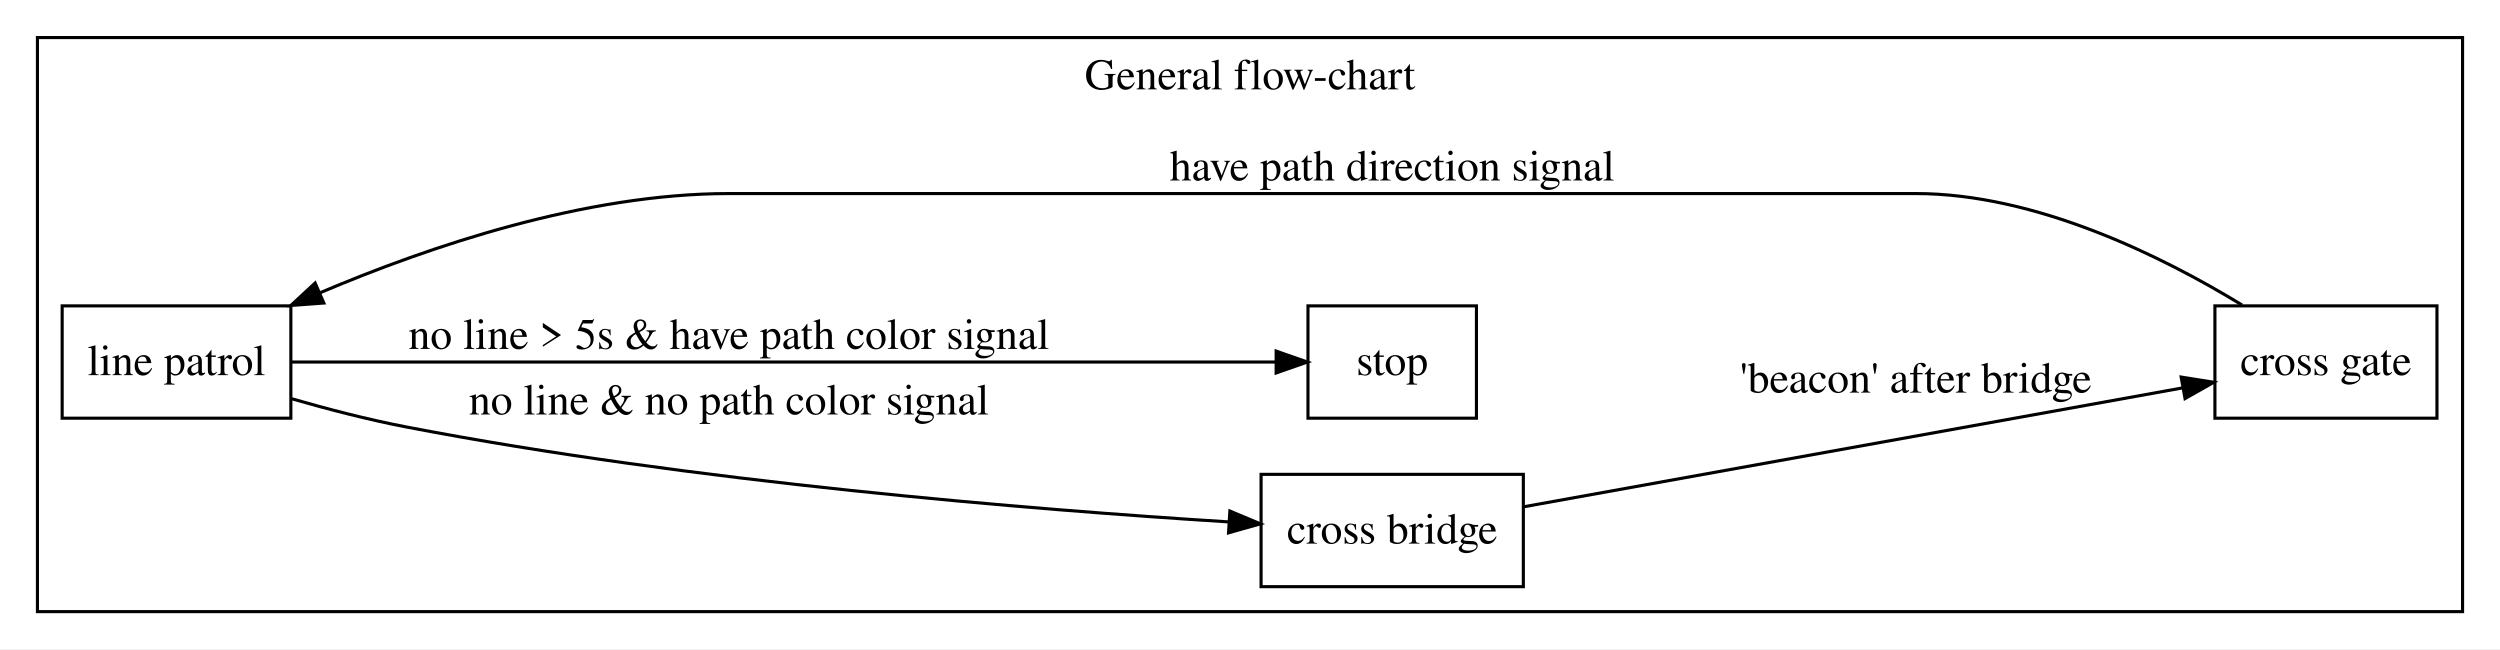
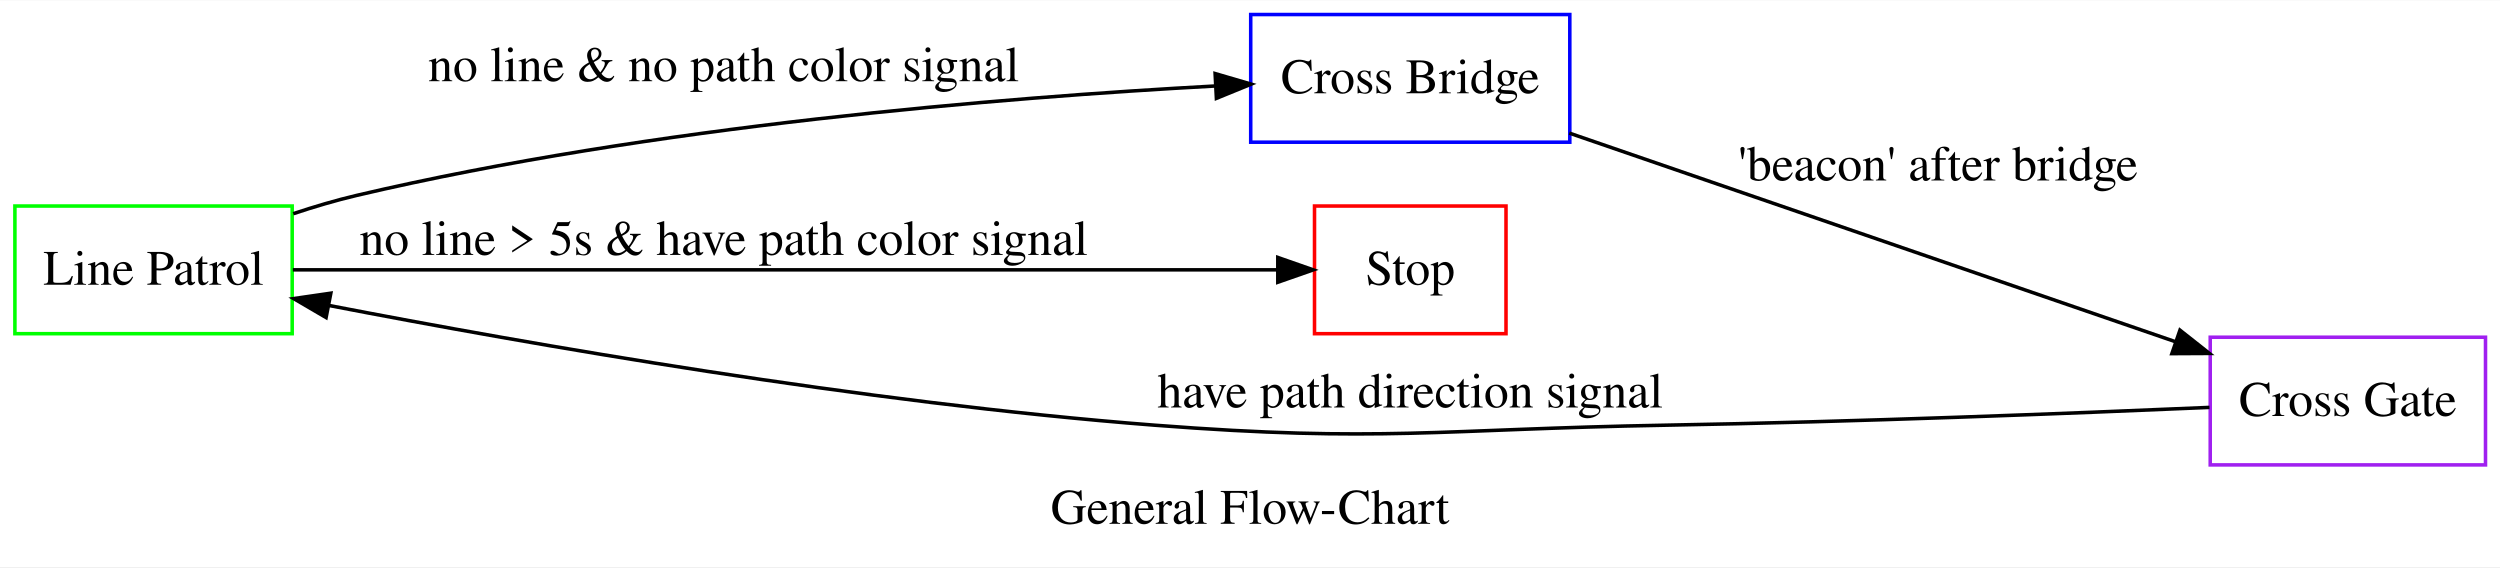
- <svg xmlns="http://www.w3.org/2000/svg" width="801pt" height="208pt" viewBox="0.00 0.00 801.31 208.00">
-   <g id="graph0" class="graph" transform="scale(1 1) rotate(0) translate(4 204)">
-     <polygon fill="#ffffff" stroke="transparent" points="-4,4 -4,-204 797.311,-204 797.311,4 -4,4" />
-     <g id="clust1" class="cluster">
-       <polygon fill="none" stroke="#000000" points="8,-8 8,-192 785.311,-192 785.311,-8 8,-8" />
-       <text text-anchor="middle" x="396.655" y="-175.4" font-family="Times,serif" font-size="14.00" fill="#000000">General flow-chart</text>
-     </g>
+ <svg xmlns="http://www.w3.org/2000/svg" width="705pt" height="160pt" viewBox="0.00 0.00 704.98 159.80">
+   <g id="graph0" class="graph" transform="scale(1 1) rotate(0) translate(4 155.8)">
+     <polygon fill="#ffffff" stroke="transparent" points="-4,4 -4,-155.8 700.984,-155.8 700.984,4 -4,4" />
+     <text text-anchor="middle" x="348.492" y="-8.2" font-family="Times,serif" font-size="14.00" fill="#000000">General Flow-Chart</text>
    <g id="node1" class="node">
-       <polygon fill="none" stroke="#000000" points="89.228,-106 15.924,-106 15.924,-70 89.228,-70 89.228,-106" />
-       <text text-anchor="middle" x="52.576" y="-83.8" font-family="Times,serif" font-size="14.00" fill="#000000">line patrol</text>
+       <polygon fill="none" stroke="#00ff00" points="78.396,-97.8 .201,-97.8 .201,-61.8 78.396,-61.8 78.396,-97.8" />
+       <text text-anchor="middle" x="39.298" y="-75.6" font-family="Times,serif" font-size="14.00" fill="#000000">Line Patrol</text>
    </g>
    <g id="node2" class="node">
-       <polygon fill="none" stroke="#000000" points="484.267,-52 400.206,-52 400.206,-16 484.267,-16 484.267,-52" />
-       <text text-anchor="middle" x="442.237" y="-29.8" font-family="Times,serif" font-size="14.00" fill="#000000">cross bridge</text>
+       <polygon fill="none" stroke="#0000ff" points="438.671,-151.8 348.691,-151.8 348.691,-115.8 438.671,-115.8 438.671,-151.8" />
+       <text text-anchor="middle" x="393.681" y="-129.6" font-family="Times,serif" font-size="14.00" fill="#000000">Cross Bridge</text>
    </g>
    <g id="edge1" class="edge">
-       <path fill="none" stroke="#000000" d="M89.333,-76.278C101.005,-72.915 114.029,-69.532 126.152,-67.2 218.027,-49.523 326.863,-40.698 389.886,-36.753" />
-       <polygon fill="#000000" stroke="#000000" points="390.206,-40.24 399.975,-36.139 389.78,-33.253 390.206,-40.24" />
-       <text text-anchor="middle" x="229.635" y="-71.2" font-family="Times,serif" font-size="14.00" fill="#000000">no line &amp; no path color signal</text>
+       <path fill="none" stroke="#000000" d="M78.683,-95.634C84.617,-97.61 90.718,-99.418 96.597,-100.8 179.688,-120.34 278.649,-128.394 338.784,-131.655" />
+       <polygon fill="#000000" stroke="#000000" points="338.653,-135.153 348.82,-132.174 339.015,-128.162 338.653,-135.153" />
+       <text text-anchor="middle" x="200.08" y="-133" font-family="Times,serif" font-size="14.00" fill="#000000">no line &amp; no path color signal</text>
+     </g>
+     <g id="node4" class="node">
+       <polygon fill="none" stroke="#ff0000" points="420.681,-97.8 366.681,-97.8 366.681,-61.8 420.681,-61.8 420.681,-97.8" />
+       <text text-anchor="middle" x="393.681" y="-75.6" font-family="Times,serif" font-size="14.00" fill="#000000">Stop</text>
+     </g>
+     <g id="edge2" class="edge">
+       <path fill="none" stroke="#000000" d="M78.578,-79.8C147.344,-79.8 288.633,-79.8 356.149,-79.8" />
+       <polygon fill="#000000" stroke="#000000" points="356.329,-83.3 366.329,-79.8 356.329,-76.3 356.329,-83.3" />
+       <text text-anchor="middle" x="200.08" y="-84" font-family="Times,serif" font-size="14.00" fill="#000000">no line &gt; 5s &amp; have path color signal</text>
    </g>
    <g id="node3" class="node">
-       <polygon fill="none" stroke="#000000" points="469.237,-106 415.237,-106 415.237,-70 469.237,-70 469.237,-106" />
-       <text text-anchor="middle" x="442.237" y="-83.8" font-family="Times,serif" font-size="14.00" fill="#000000">stop</text>
-     </g>
-     <g id="edge2" class="edge">
-       <path fill="none" stroke="#000000" d="M89.234,-88C163.27,-88 329.93,-88 404.695,-88" />
-       <polygon fill="#000000" stroke="#000000" points="405.037,-91.5 415.037,-88 405.037,-84.5 405.037,-91.5" />
-       <text text-anchor="middle" x="229.635" y="-92.2" font-family="Times,serif" font-size="14.00" fill="#000000">no line &gt; 5s &amp; have path color signal</text>
-     </g>
-     <g id="node4" class="node">
-       <polygon fill="none" stroke="#000000" points="777.104,-106 705.933,-106 705.933,-70 777.104,-70 777.104,-106" />
-       <text text-anchor="middle" x="741.519" y="-83.8" font-family="Times,serif" font-size="14.00" fill="#000000">cross gate</text>
+       <polygon fill="none" stroke="#a020f0" points="696.891,-60.8 619.265,-60.8 619.265,-24.8 696.891,-24.8 696.891,-60.8" />
+       <text text-anchor="middle" x="658.078" y="-38.6" font-family="Times,serif" font-size="14.00" fill="#000000">Cross Gate</text>
    </g>
    <g id="edge3" class="edge">
-       <path fill="none" stroke="#000000" d="M484.482,-41.622C540.266,-51.688 638.136,-69.347 695.669,-79.727" />
-       <polygon fill="#000000" stroke="#000000" points="695.115,-83.184 705.577,-81.515 696.358,-76.295 695.115,-83.184" />
-       <text text-anchor="middle" x="610.041" y="-78.2" font-family="Times,serif" font-size="14.00" fill="#000000">'beacon' after bridge</text>
+       <path fill="none" stroke="#000000" d="M438.532,-118.363C485.948,-102.044 560.498,-76.385 609.337,-59.576" />
+       <polygon fill="#000000" stroke="#000000" points="610.731,-62.797 619.047,-56.233 608.452,-56.178 610.731,-62.797" />
+       <text text-anchor="middle" x="542.485" y="-105" font-family="Times,serif" font-size="14.00" fill="#000000">'beacon' after bridge</text>
    </g>
    <g id="edge4" class="edge">
-       <path fill="none" stroke="#000000" d="M714.628,-106.282C688.938,-121.948 648.536,-142 610.041,-142 229.635,-142 229.635,-142 229.635,-142 183.663,-142 133.782,-125.139 98.715,-110.26" />
-       <polygon fill="#000000" stroke="#000000" points="99.799,-106.914 89.233,-106.131 97.005,-113.332 99.799,-106.914" />
-       <text text-anchor="middle" x="442.237" y="-146.2" font-family="Times,serif" font-size="14.00" fill="#000000">have path direction signal</text>
+       <path fill="none" stroke="#000000" d="M619.053,-41.015C580.213,-39.334 518.901,-36.939 465.799,-36 401.704,-34.867 385.478,-31.07 321.563,-36 239.408,-42.336 144.989,-58.899 88.835,-69.744" />
+       <polygon fill="#000000" stroke="#000000" points="87.953,-66.35 78.807,-71.699 89.292,-73.221 87.953,-66.35" />
+       <text text-anchor="middle" x="393.681" y="-41" font-family="Times,serif" font-size="14.00" fill="#000000">have path direction signal</text>
    </g>
  </g>
</svg>
